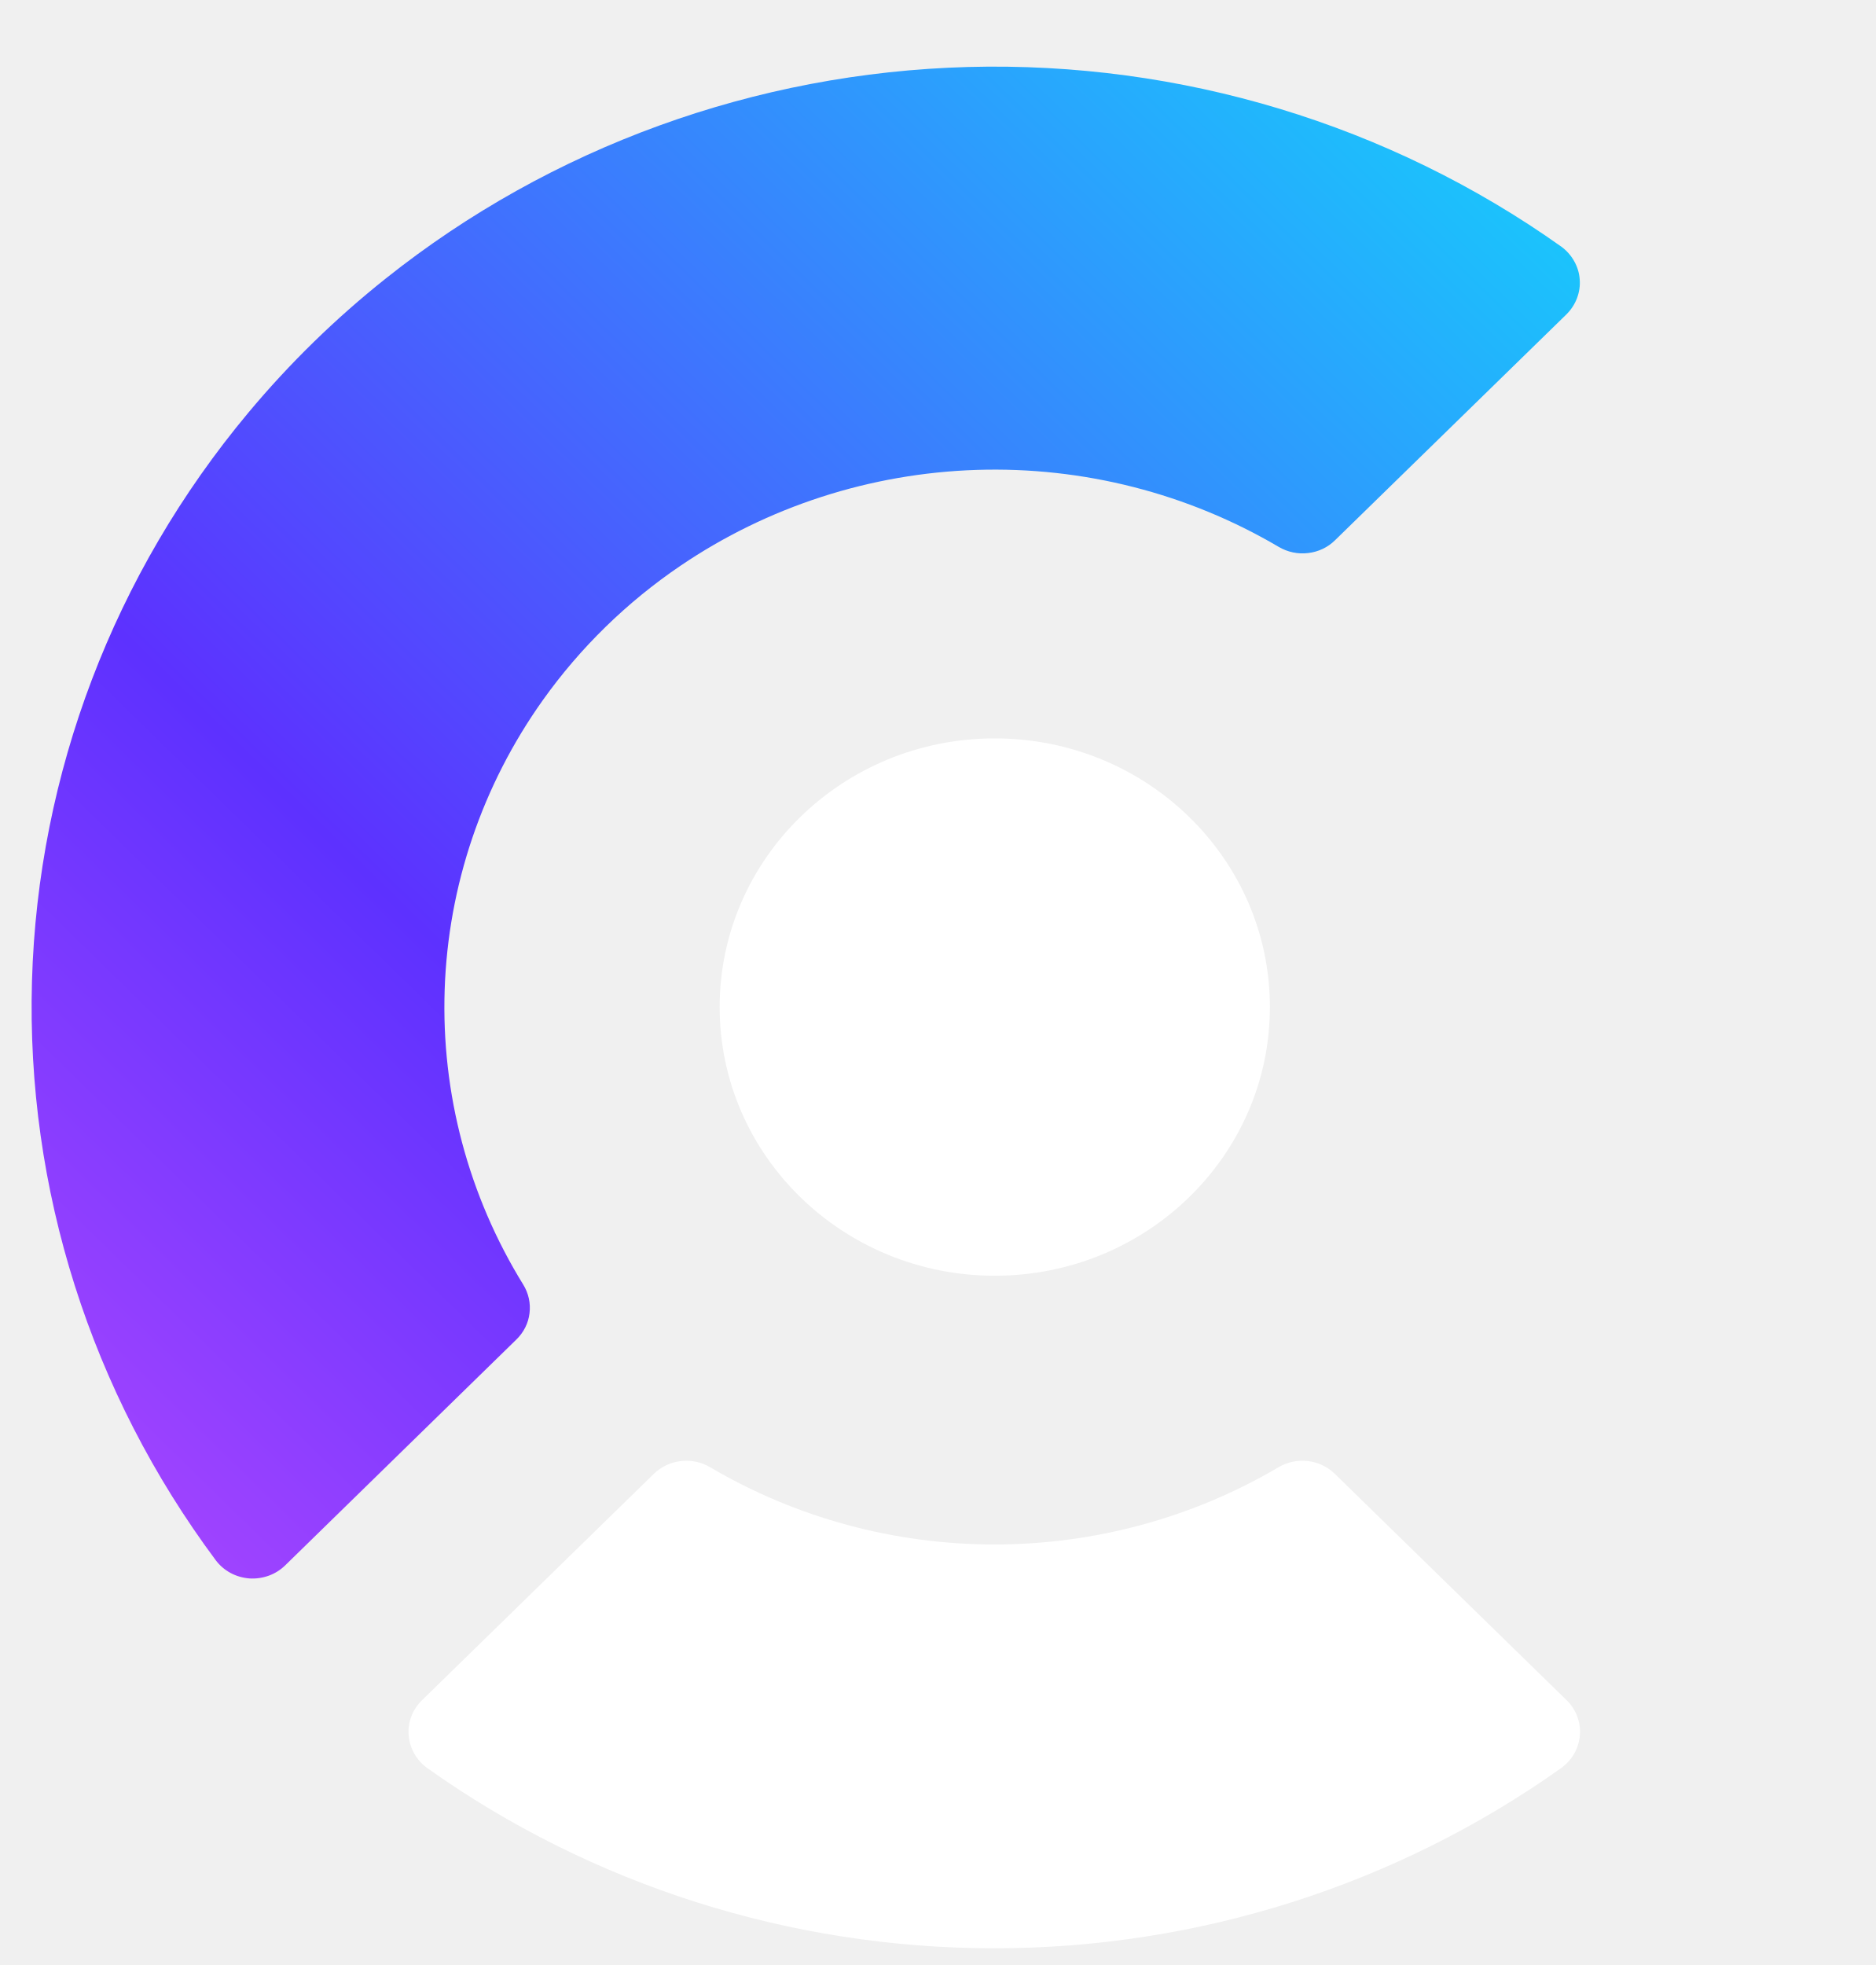
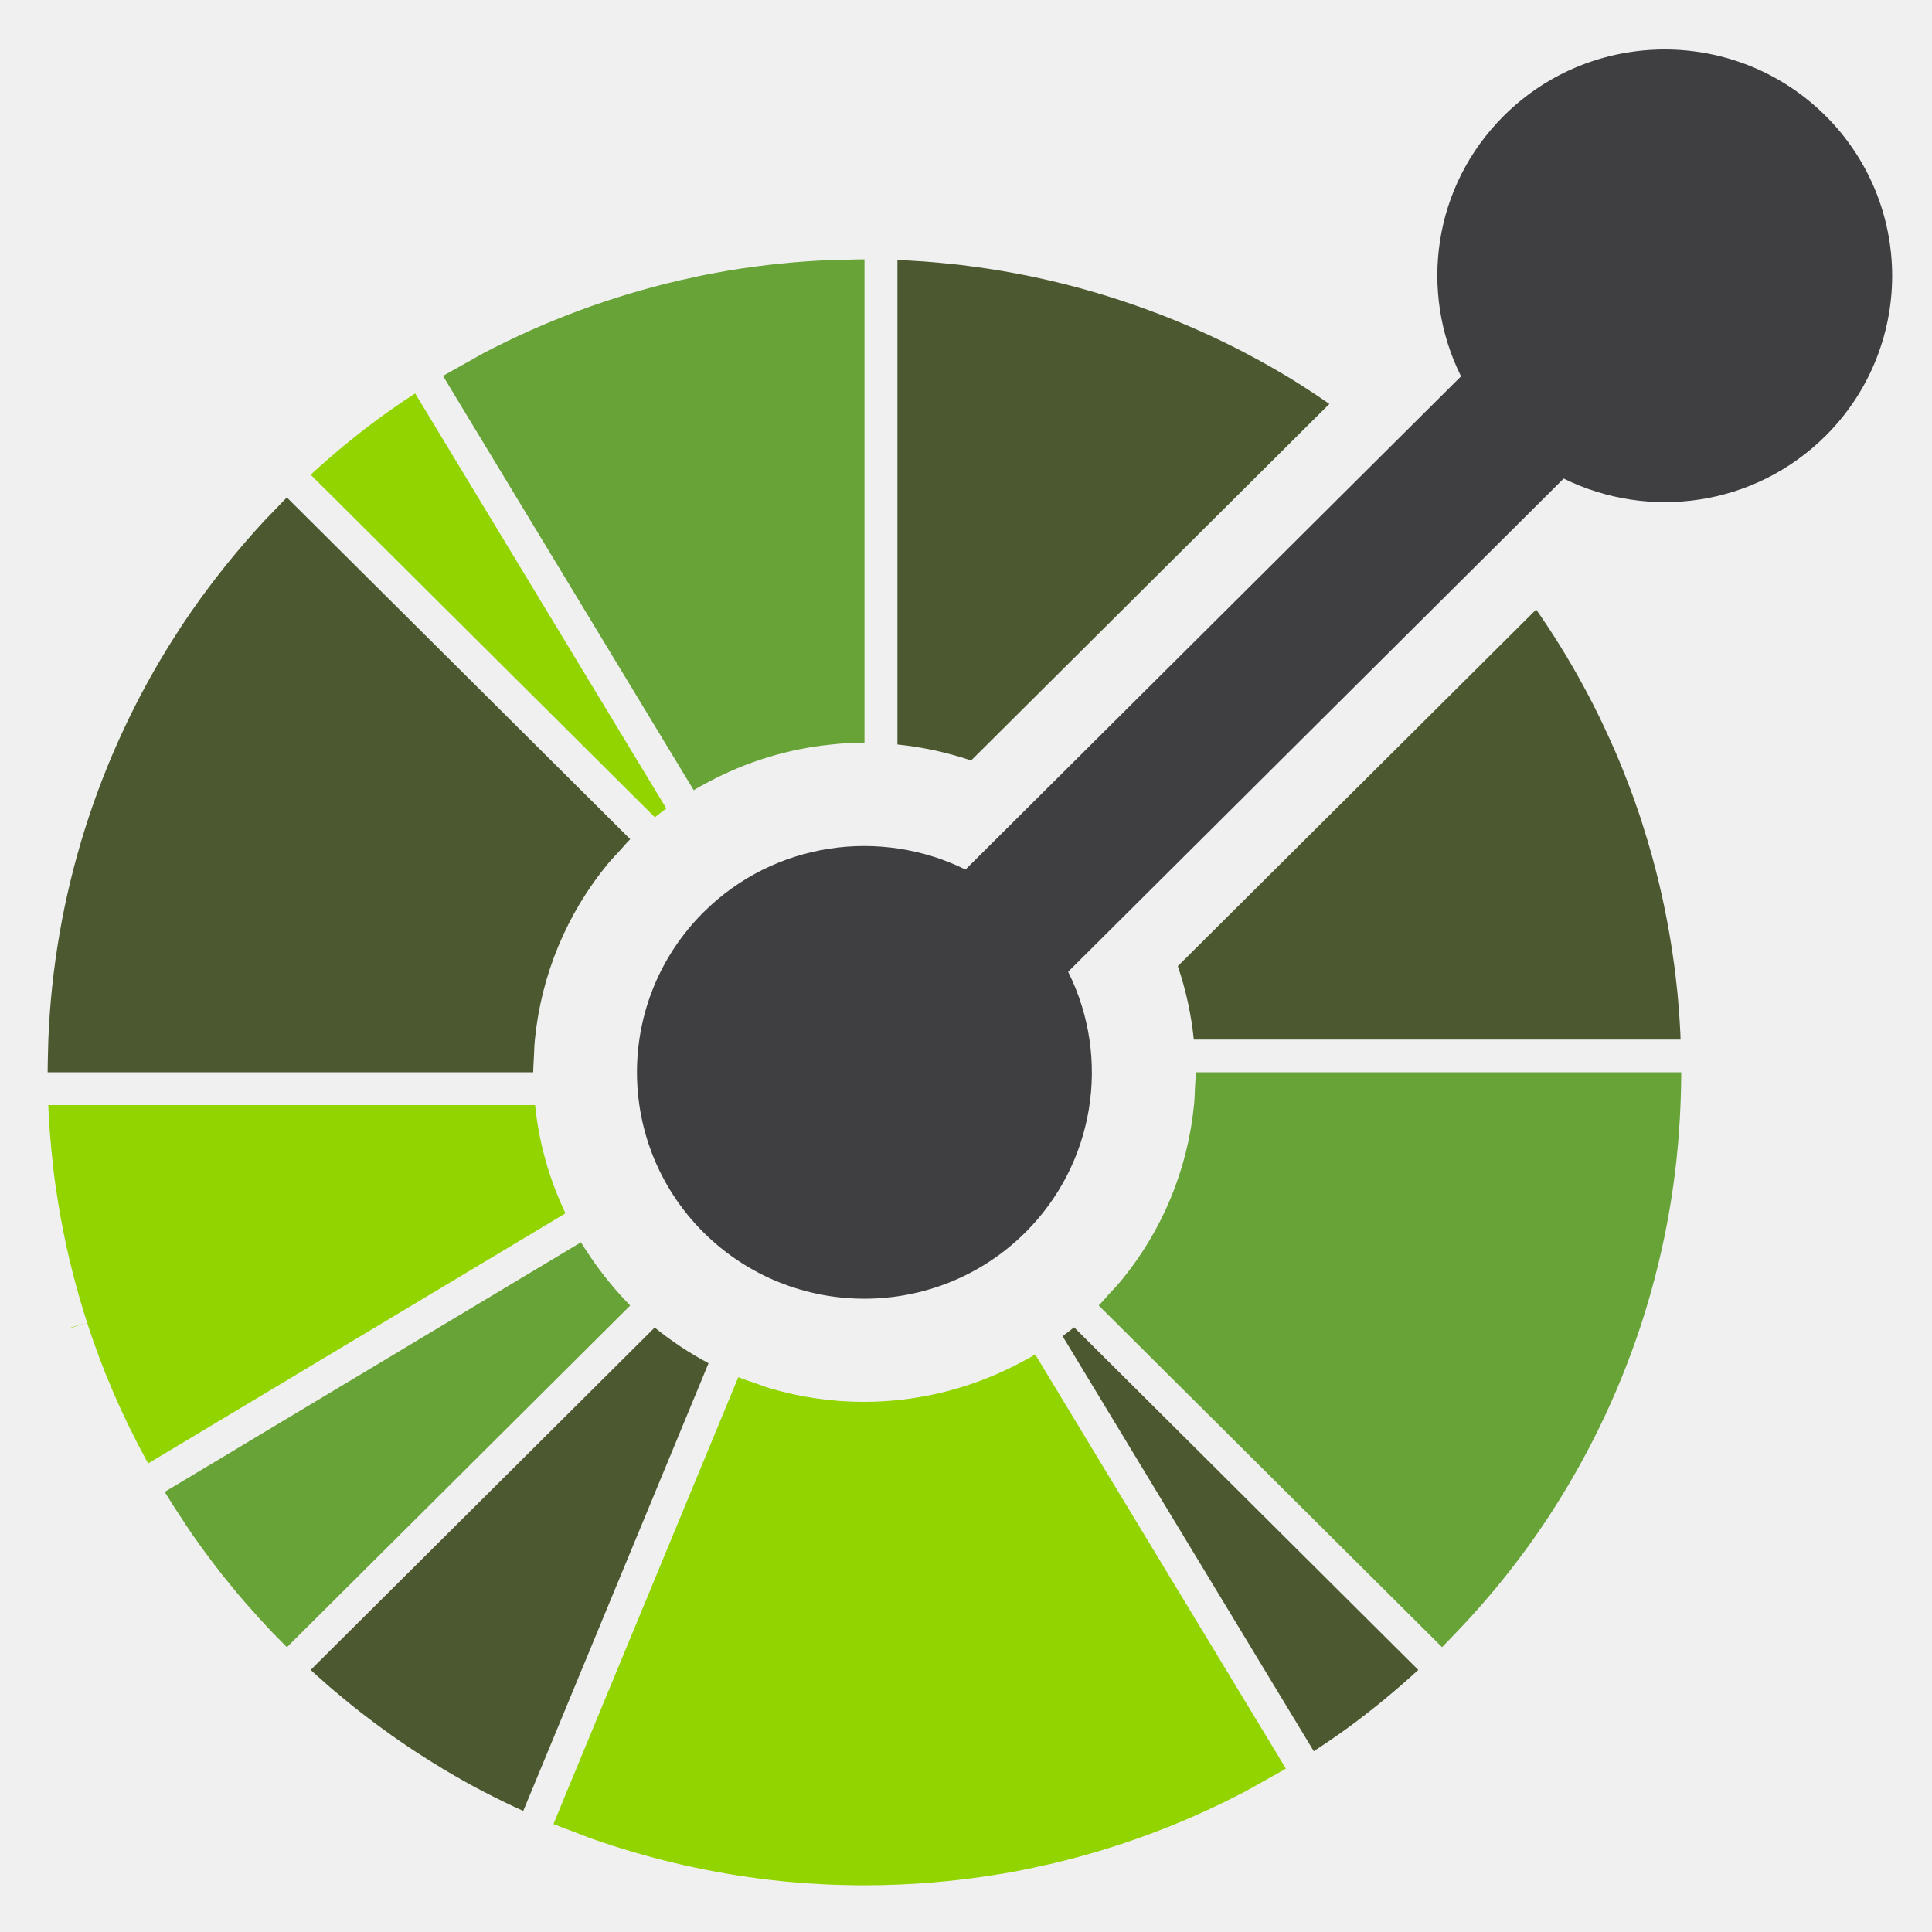
- <svg xmlns="http://www.w3.org/2000/svg" width="21" height="22" viewBox="0 0 21 22" fill="none">
-   <g clip-path="url(#clip0_3307_1754)">
-     <path d="M17.538 3.521L14.948 6.049C14.867 6.129 14.761 6.179 14.646 6.192C14.532 6.206 14.417 6.181 14.318 6.123C13.3 5.523 12.125 5.223 10.936 5.261C9.747 5.299 8.595 5.672 7.618 6.335C7.017 6.743 6.496 7.252 6.078 7.839C5.399 8.793 5.018 9.918 4.979 11.079C4.94 12.24 5.245 13.388 5.859 14.383C5.918 14.479 5.943 14.591 5.929 14.703C5.916 14.814 5.864 14.917 5.783 14.996L3.194 17.525C3.142 17.576 3.079 17.616 3.01 17.641C2.94 17.666 2.866 17.677 2.792 17.672C2.719 17.666 2.647 17.646 2.582 17.611C2.517 17.576 2.461 17.528 2.417 17.47C1.016 15.589 0.292 13.309 0.358 10.984C0.424 8.66 1.276 6.422 2.781 4.62C3.241 4.069 3.757 3.565 4.322 3.116C6.167 1.647 8.458 0.815 10.838 0.75C13.219 0.686 15.554 1.393 17.48 2.76C17.539 2.803 17.589 2.858 17.625 2.922C17.661 2.985 17.683 3.055 17.688 3.127C17.694 3.2 17.683 3.272 17.657 3.34C17.631 3.408 17.59 3.47 17.538 3.521Z" fill="url(#paint0_linear_3307_1754)" />
-     <path d="M17.535 19.029L14.946 16.501C14.864 16.421 14.758 16.371 14.644 16.358C14.53 16.344 14.414 16.369 14.316 16.427C13.356 16.993 12.255 17.292 11.134 17.292C10.012 17.292 8.912 16.993 7.951 16.427C7.853 16.369 7.737 16.344 7.623 16.358C7.509 16.371 7.403 16.421 7.321 16.501L4.732 19.029C4.678 19.08 4.635 19.142 4.608 19.211C4.581 19.279 4.57 19.353 4.576 19.426C4.581 19.5 4.603 19.571 4.64 19.635C4.676 19.699 4.727 19.755 4.788 19.798C6.632 21.107 8.852 21.813 11.132 21.813C13.411 21.813 15.632 21.107 17.476 19.798C17.537 19.755 17.588 19.7 17.625 19.636C17.662 19.572 17.684 19.5 17.69 19.427C17.696 19.354 17.685 19.28 17.658 19.211C17.631 19.142 17.59 19.08 17.535 19.029Z" fill="white" />
-     <path d="M11.138 14.283C12.84 14.283 14.219 12.936 14.219 11.275C14.219 9.614 12.84 8.267 11.138 8.267C9.437 8.267 8.058 9.614 8.058 11.275C8.058 12.936 9.437 14.283 11.138 14.283Z" fill="white" />
-   </g>
-   <defs>
-     <linearGradient id="paint0_linear_3307_1754" x1="15.104" y1="-0.797" x2="-6.214" y2="21.036" gradientUnits="userSpaceOnUse">
-       <stop stop-color="#17CCFC" />
-       <stop offset="0.5" stop-color="#5D31FF" />
-       <stop offset="1" stop-color="#F35AFF" />
-     </linearGradient>
-     <clipPath id="clip0_3307_1754">
-       <rect width="20.013" height="21.066" fill="white" transform="translate(0.353516 0.746338)" />
-     </clipPath>
-   </defs>
+ <svg xmlns="http://www.w3.org/2000/svg" width="128" height="128" viewBox="0 0 128 128">
+   <path style="fill:#91d400;fill-opacity:1;fill-rule:nonzero;stroke:none" d="M43.125 51.148H20.781l.012.325c.012.21.027.418.039.625.004.09.008.18.016.27a41.442 41.442 0 0 0 .164 1.687c0 .027.004.05.008.078.035.285.07.574.113.86 0 .003 0 .007.004.01a36.98 36.98 0 0 0 1.152 5.255c.004.008.008.012.008.02a27.978 27.978 0 0 0 .265.859c.004.015.012.031.016.047.078.242.164.484.246.73.024.059.043.121.067.184.074.207.148.418.226.629.04.093.074.187.11.285.07.172.136.343.203.52.054.128.11.257.164.39.054.133.113.27.168.406.074.164.148.328.218.492.047.102.09.2.133.297.09.195.184.395.278.59l.093.191c.11.227.223.45.336.672.02.035.035.07.051.102a36.344 36.344 0 0 0 .41.773c.028.051.059.102.086.149L44.45 56.156l.07-.043a15.031 15.031 0 0 1-1.394-4.965Zm0 0" transform="translate(-26.793 -.606) scale(1.44332)" />
+   <path style="fill:#91d400;fill-opacity:1;fill-rule:nonzero;stroke:none" d="m22.563 61.137-.727.207.008.02zm0 0" transform="translate(-26.793 -.606) scale(1.44332)" />
+   <path style="fill:#4c5930;fill-opacity:1;fill-rule:nonzero;stroke:none" d="m48.613 61.355-.05.055-15.739 15.664c.082.074.16.149.242.223.149.133.297.266.446.394.078.067.152.137.23.204.18.152.36.3.54.449.046.043.097.082.144.12a21.669 21.669 0 0 0 .691.556c.227.175.45.343.676.515.012.008.02.012.027.02.95.707 1.93 1.367 2.946 1.98.035.024.07.043.105.067l.578.34c.117.066.239.132.356.203.113.062.222.125.336.187.207.11.41.223.617.328a35.567 35.567 0 0 0 1.824.887l.559-1.348 7.918-19.133.027-.07a15.337 15.337 0 0 1-2.473-1.64Zm0 0" transform="translate(-26.793 -.606) scale(1.44332)" />
+   <path style="fill:#68a338;fill-opacity:1;fill-rule:nonzero;stroke:none" d="M46.977 59.797a16.778 16.778 0 0 1-.899-1.102c-.152-.203-.3-.406-.437-.617a15.93 15.93 0 0 1-.41-.633L26.124 68.902c.297.485.602.957.914 1.422.012.016.02.035.031.051l.012.016c.008.015.02.03.027.046.004.004.004.004.004.008.028.035.051.07.078.11 0 .004 0 .004.004.007v.004a35.121 35.121 0 0 0 1.051 1.465c.008.012.016.02.02.031.156.2.308.403.464.602.024.027.043.05.063.078.164.203.328.406.496.61.04.046.078.093.117.144.153.18.305.36.457.535.067.078.137.153.203.227.13.148.262.297.395.445.074.082.152.16.226.242.032.035.067.075.102.11l.293.316.121.121c.176.184.352.363.531.54l15.758-15.684a22.18 22.18 0 0 1-.515-.551Zm0 0" transform="translate(-26.793 -.606) scale(1.44332)" />
+   <path style="fill:#4c5930;fill-opacity:1;fill-rule:nonzero;stroke:none" d="M67.867 61.348c-.176.136-.347.273-.527.406l.039.066L78.87 80.805a38.54 38.54 0 0 0 1.57-1.078 38.099 38.099 0 0 0 3.227-2.653L67.93 61.41Zm0 0" transform="translate(-26.793 -.606) scale(1.44332)" />
+   <path style="fill:#91d400;fill-opacity:1;fill-rule:nonzero;stroke:none" d="m77.418 81.707.023-.012-.023.012zm.023-.012c.051-.027.102-.054.153-.086l-.004-.004c-.05.032-.098.06-.149.09zm-.023.012-.008.004zm-.039-.039.027.047zm.039.039.023-.012-.023.012zm-.016.012.004-.004zm.008-.009-.004.005c.004-.004.008-.004.012-.008-.004.004-.004.004-.008.004zm0 0" transform="translate(-26.793 -.606) scale(1.44332)" />
+   <path style="fill:#91d400;fill-opacity:1;fill-rule:nonzero;stroke:none" d="M77.441 81.695c.051-.03.102-.054.153-.086-.051.032-.102.059-.153.086zm.149-.09.004.004zm-.2.118.005-.004zm-.19-.763-.391-.644-10.727-17.722c-.215.133-.437.25-.66.367-.223.121-.45.23-.676.34a15.303 15.303 0 0 1-6.523 1.469c-1.465 0-2.93-.211-4.344-.63-.238-.074-.473-.167-.711-.25-.238-.085-.48-.156-.715-.253l-7.91 19.117-.309.75-.265.644h-.004l.062.024c.024.012.043.016.067.027h.004c.004 0 .007.004.011.004.188.078.375.145.563.215.238.094.473.184.707.27.121.042.238.097.36.136a38.13 38.13 0 0 0 7.648 1.824c.105.012.207.028.308.04l.32.035c.2.023.4.047.602.066l.149.012c.25.023.496.043.742.062.082.004.168.008.25.016.219.016.433.027.648.039.133.004.266.008.399.016.172.004.343.011.515.015.246.008.496.008.746.012h.176c2.082 0 4.164-.172 6.223-.516l.105-.015c.215-.04.434-.078.653-.117.125-.024.246-.047.37-.075.126-.023.255-.05.384-.078.21-.043.421-.09.632-.14l.118-.024a37.8 37.8 0 0 0 8.992-3.34c.187-.097.367-.207.554-.308.22-.121.438-.246.657-.371.152-.086.308-.164.457-.254l.004-.004h.004l.003-.004c.004 0 .004 0 .004-.004l-.027-.047.027.047h.004c.004-.004.008-.004.008-.004.008-.008.016-.012.023-.016.051-.03.102-.058.149-.09zM48.625 37.938c.172-.141.348-.274.523-.407l-.039-.066L37.621 18.48c-.535.348-1.062.704-1.578 1.082a37.213 37.213 0 0 0-3.219 2.649l15.739 15.664Zm0 0" transform="translate(-26.793 -.606) scale(1.44332)" />
+   <path style="fill:#4c5930;fill-opacity:1;fill-rule:nonzero;stroke:none" d="M31.73 23.254c-.18.18-.347.363-.523.543-.172.18-.352.36-.523.543a38.163 38.163 0 0 0-3.32 4.125c-.106.156-.216.312-.321.469-.11.164-.219.328-.324.496-.04.058-.078.12-.117.18a37.099 37.099 0 0 0-5.82 18.527c-.009.25-.016.504-.02.754s-.012.5-.012.75h22.29c0-.25.023-.5.034-.75.012-.254.016-.504.043-.754a15.002 15.002 0 0 1 3.36-8.078c.16-.192.34-.375.507-.559.172-.188.329-.379.508-.559zm45.993-5.508a46.43 46.43 0 0 0-.684-.402c-.117-.067-.23-.133-.348-.196-.117-.066-.23-.128-.347-.195-.2-.11-.403-.219-.606-.324-.031-.016-.062-.031-.093-.05a38.014 38.014 0 0 0-4.02-1.798c-.035-.015-.074-.027-.11-.039a37.527 37.527 0 0 0-8.41-2.102c-.101-.015-.207-.027-.312-.042l-.313-.036a31.754 31.754 0 0 0-.777-.078c-.238-.023-.48-.043-.719-.062-.093-.004-.187-.012-.28-.016-.204-.015-.415-.027-.618-.039l-.328-.012v22.239c1.144.117 2.281.363 3.383.734l16.445-16.367a41.117 41.117 0 0 0-1.863-1.215zm0 0" transform="translate(-26.793 -.606) scale(1.44332)" />
+   <path style="fill:#68a338;fill-opacity:1;fill-rule:nonzero;stroke:none" d="m38.898 17.68.391.644zm18.59-5.34c-.25.004-.504.004-.754.015a38.117 38.117 0 0 0-4.71.48c-.036.009-.07.013-.106.02-.219.036-.434.079-.652.118l-.371.07c-.13.027-.258.05-.383.082a36.99 36.99 0 0 0-.75.164 37.925 37.925 0 0 0-8.996 3.336c-.184.098-.368.21-.551.312-.219.118-.438.243-.66.368-.16.093-.325.18-.489.277h-.003a.162.162 0 0 1-.036.02c-.043.027-.086.046-.129.074l.004.004.387.644 11.117 18.367c.215-.132.438-.25.66-.367a15.15 15.15 0 0 1 5.668-1.73c.25-.028.5-.047.754-.063.25-.011.504-.023.758-.023V12.324c-.254 0-.504.008-.758.016zm0 0" transform="translate(-26.793 -.606) scale(1.44332)" />
+   <path style="fill:#4c5930;fill-opacity:1;fill-rule:nonzero;stroke:none" d="m95.695 47.809-.035-.598c-.008-.102-.012-.2-.02-.3l-.058-.704c-.008-.059-.012-.121-.016-.18a53.501 53.501 0 0 0-.086-.785c-.003-.023-.003-.043-.007-.062 0-.012 0-.02-.004-.032-.035-.28-.07-.562-.114-.843 0-.012 0-.02-.003-.028a36.772 36.772 0 0 0-1.153-5.246 47.929 47.929 0 0 0-.258-.832c-.011-.035-.023-.07-.03-.105-.083-.242-.161-.48-.247-.719-.023-.063-.043-.129-.066-.195a39.302 39.302 0 0 0-.34-.91c-.067-.172-.133-.344-.2-.512-.054-.137-.109-.27-.163-.403-.055-.132-.114-.261-.168-.394l-.223-.504-.129-.285c-.09-.2-.188-.402-.281-.602-.032-.058-.059-.12-.086-.18-.113-.23-.227-.456-.34-.683-.016-.031-.031-.062-.05-.094-.13-.25-.259-.5-.395-.746l-.012-.023a36.958 36.958 0 0 0-2.133-3.446L72.628 44.77c.376 1.097.618 2.23.735 3.37h22.344l-.012-.331zm0 0" transform="translate(-26.793 -.606) scale(1.44332)" />
+   <path style="fill:#68a338;fill-opacity:1;fill-rule:nonzero;stroke:none" d="M73.45 49.64c0 .255-.024.505-.036.755-.012.25-.016.503-.043.753a15.002 15.002 0 0 1-3.36 8.079c-.16.191-.335.375-.507.558-.168.188-.328.38-.508.559L84.758 76.03c.18-.18.347-.363.523-.543.172-.183.352-.363.52-.547a36.965 36.965 0 0 0 3.195-3.937c.04-.055.074-.11.11-.16.117-.168.234-.34.347-.508.102-.152.203-.3.3-.453.048-.074.095-.153.142-.223a37.055 37.055 0 0 0 5.808-18.515c.012-.25.016-.5.024-.75.003-.25.011-.5.011-.754zm0 0" transform="translate(-26.793 -.606) scale(1.44332)" />
+   <path style="fill:#3f3f42;fill-opacity:1;fill-rule:nonzero;stroke:none" d="M102.36 5.734c-4.079-4.058-10.688-4.058-14.766 0-3.254 3.235-3.903 8.075-1.965 11.961l-22.746 22.64c-3.906-1.925-8.77-1.28-12.024 1.958-4.078 4.059-4.074 10.64 0 14.7 4.082 4.058 10.692 4.054 14.77 0a10.356 10.356 0 0 0 1.965-11.966l22.746-22.64c3.906 1.93 8.765 1.281 12.02-1.957a10.355 10.355 0 0 0 0-14.696zm0 0" transform="translate(-26.793 -.606) scale(1.44332)" />
</svg>
